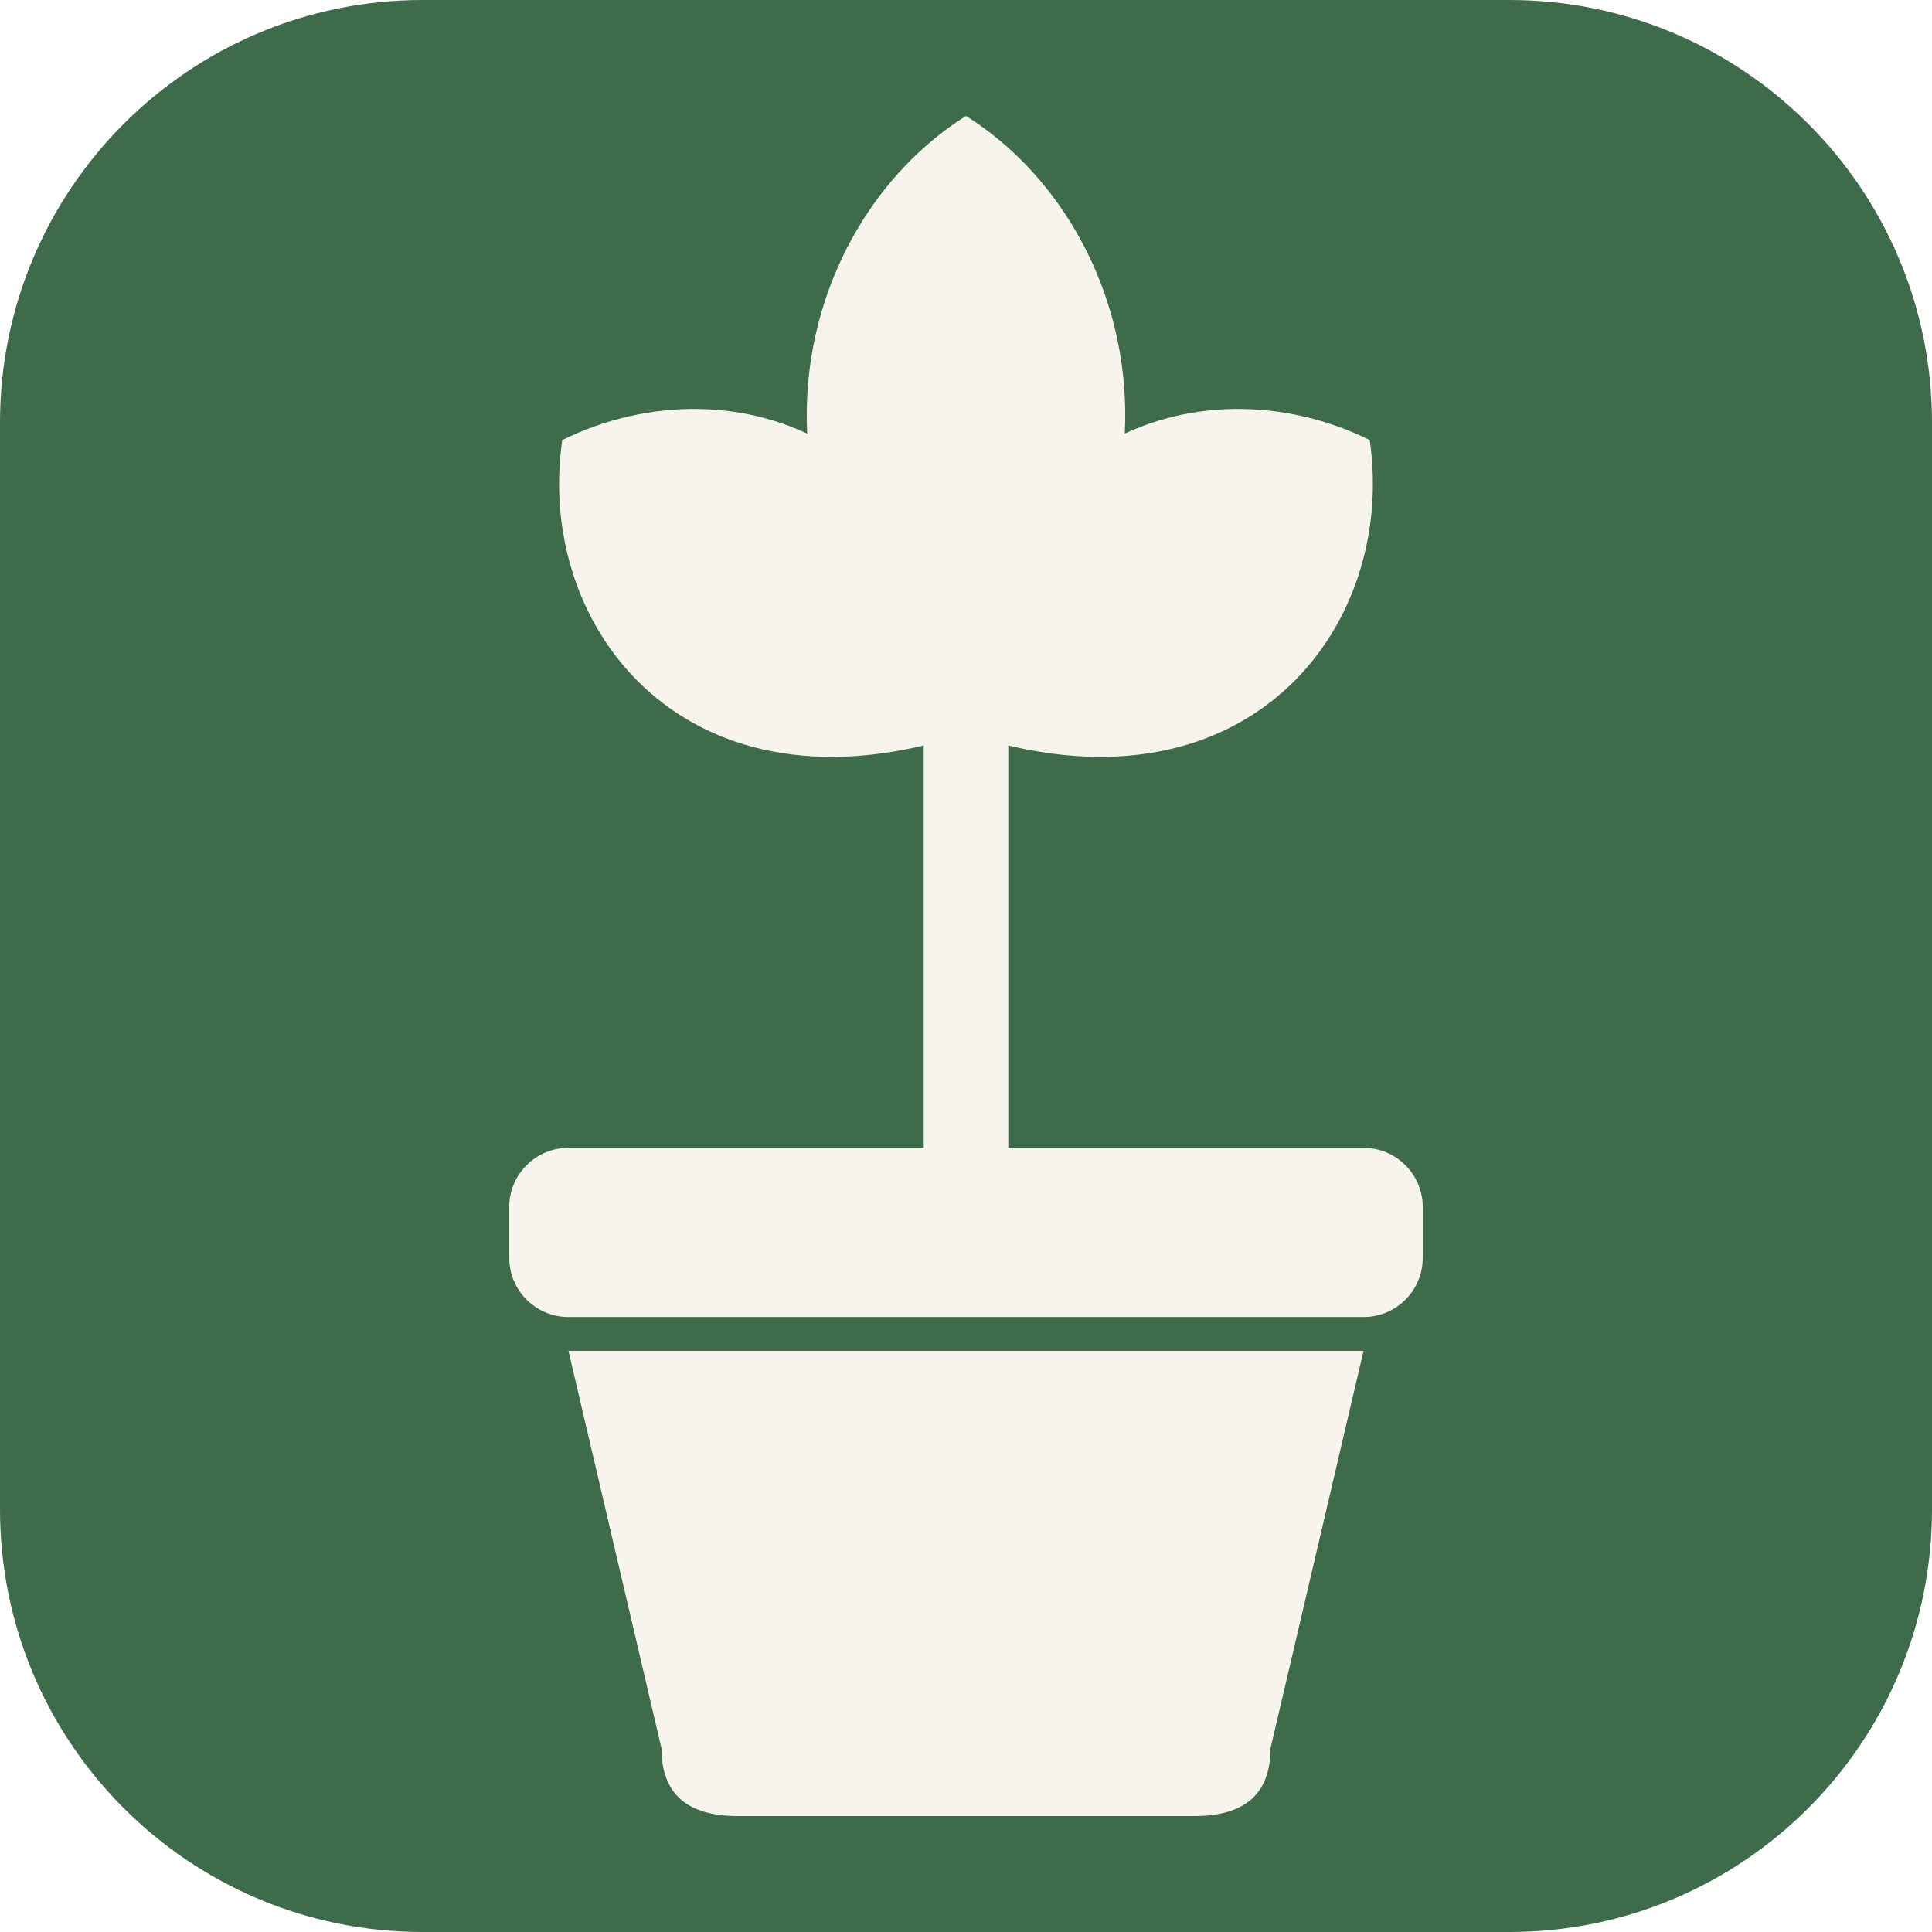
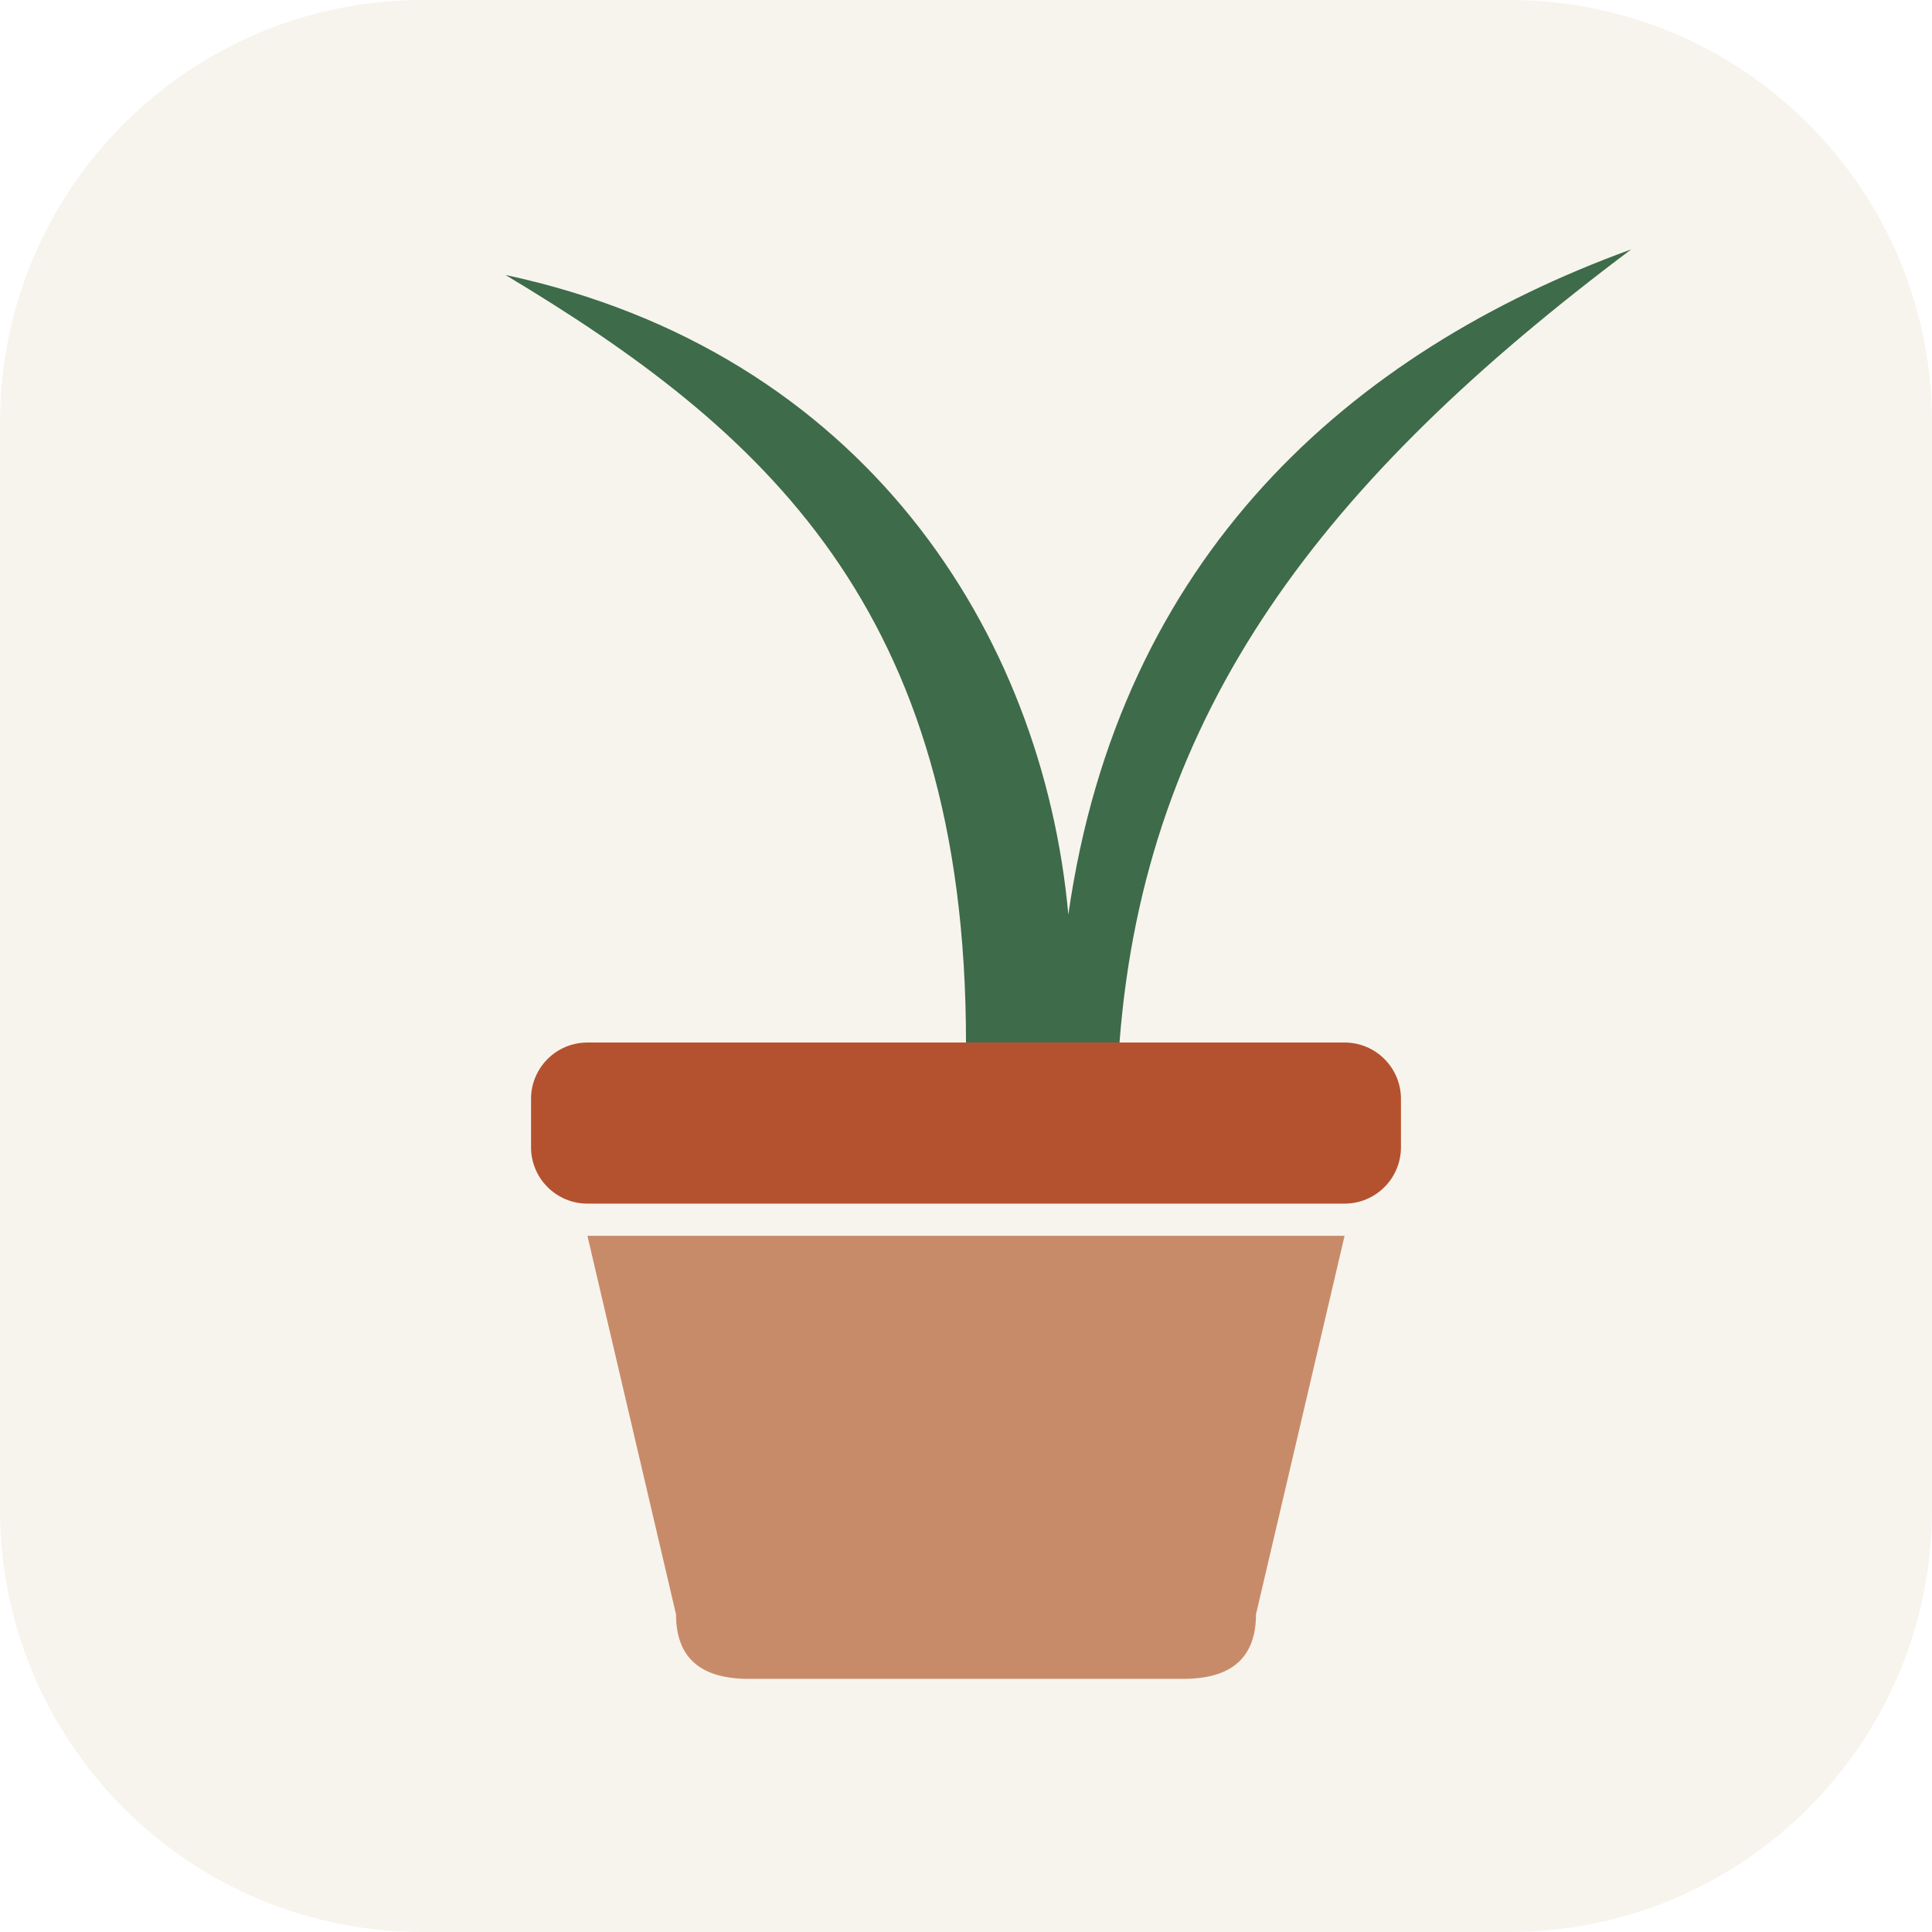
<svg xmlns="http://www.w3.org/2000/svg" viewBox="0 0 512 512" width="512" height="512">
-   <rect width="512" height="512" rx="112" fill="#3E6B4A" />
-   <g transform="translate(256 256) scale(1.1208) translate(-256 -263)">
-     <g transform="translate(256 320)" fill="#F7F4ED">
-       <rect x="-10" y="-136" width="20" height="150" rx="10" />
-       <g transform="translate(0 -112)">
-         <g transform="rotate(-54)">
-           <path d="M0 0 C-56 -40.12 -40.32 -96.76 0 -118 C40.32 -96.76 56 -40.12 0 0 Z" />
-         </g>
-         <g transform="rotate(54)">
-           <path d="M0 0 C-56 -40.12 -40.32 -96.76 0 -118 C40.32 -96.76 56 -40.12 0 0 Z" />
-         </g>
-         <path d="M0 0 C-58 -49.64 -41.76 -119.72 0 -146 C41.76 -119.72 58 -49.64 0 0 Z" />
-       </g>
+   <rect width="512" height="512" rx="112" fill="#F7F4ED" />
+   <g transform="translate(256 256) scale(1.0673) translate(-256 -287)">
+     <g transform="translate(256 306) scale(6.3529) translate(-38 -39)" fill="#3E6B4A">
+       <path d="M38 39C38 22 30 15 20 9C34 12 41 23 42 34C44 20 53 12 64 8C52 17 45 26 44 39H38Z" />
    </g>
    <g transform="translate(256 352)">
-       <rect x="-108" y="-46" width="216" height="40" rx="14" fill="#F7F4ED" />
-       <path d="M-94 2 L94 2 L72 96 Q72 112 54 112 L-54 112 Q-72 112 -72 96 Z" fill="#F7F4ED" />
+       <rect x="-108" y="-46" width="216" height="40" rx="14" fill="#B4522F" />
+       <path d="M-94 2 L94 2 L72 96 Q72 112 54 112 L-54 112 Q-72 112 -72 96 Z" fill="#C88B6A" />
    </g>
  </g>
</svg>
